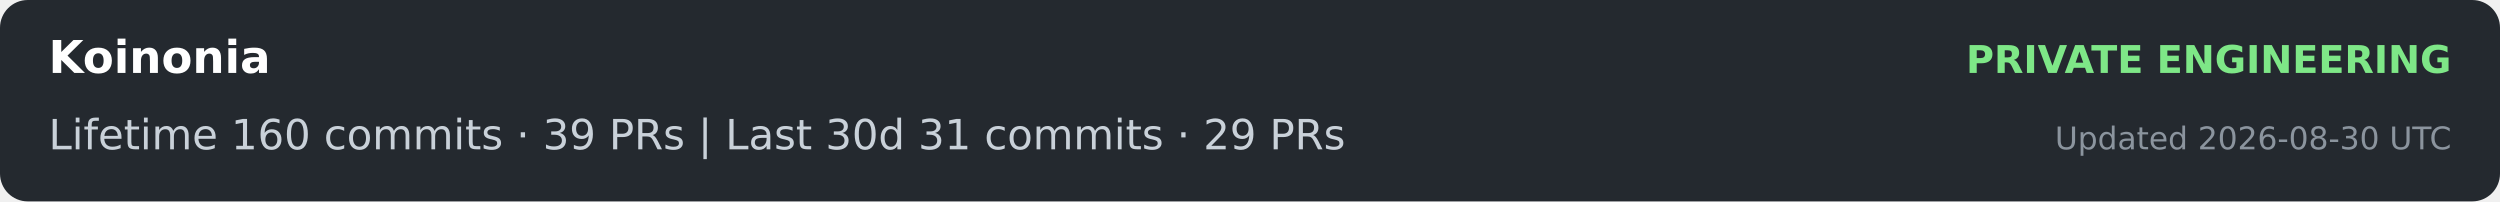
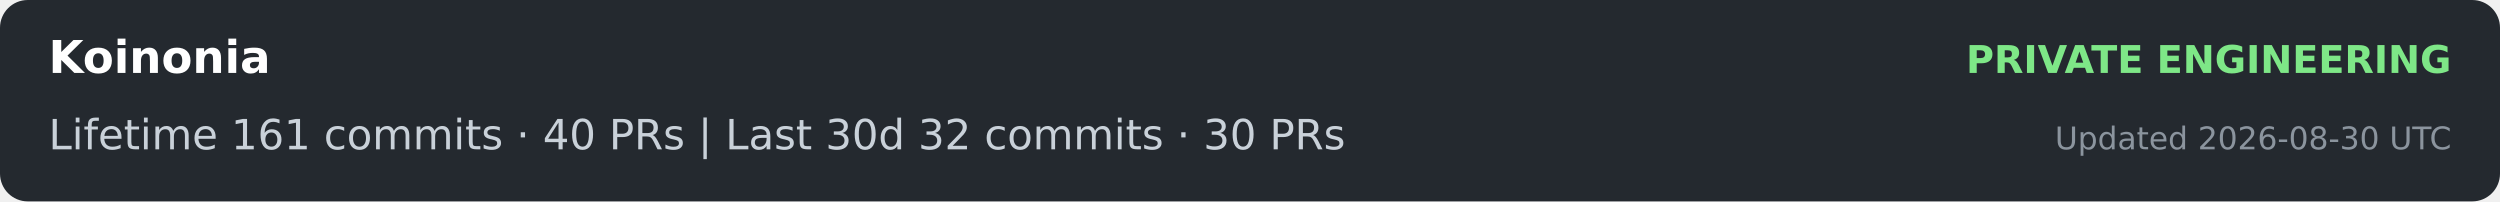
- <svg xmlns="http://www.w3.org/2000/svg" width="720" height="58" role="img" aria-label="Koinonia: lifetime 160 commits and 39 PRs; last 30 days 31 commits and 29 PRs">
+ <svg xmlns="http://www.w3.org/2000/svg" width="720" height="58" role="img" aria-label="Koinonia: lifetime 161 commits and 40 PRs; last 30 days 32 commits and 30 PRs">
  <rect width="720" height="58" rx="8" fill="#24292f" />
  <text x="14" y="21" fill="#ffffff" font-family="Verdana,DejaVu Sans,sans-serif" font-size="13" font-weight="700">Koinonia</text>
  <text x="706" y="21" text-anchor="end" fill="#7ee787" font-family="Verdana,DejaVu Sans,sans-serif" font-size="11" font-weight="700">PRIVATE ENGINEERING</text>
-   <text x="14" y="43" fill="#c9d1d9" font-family="Verdana,DejaVu Sans,sans-serif" font-size="12">Lifetime  160 commits · 39 PRs     |     Last 30d  31 commits · 29 PRs</text>
+   <text x="14" y="43" fill="#c9d1d9" font-family="Verdana,DejaVu Sans,sans-serif" font-size="12">Lifetime  161 commits · 40 PRs     |     Last 30d  32 commits · 30 PRs</text>
  <text x="706" y="43" text-anchor="end" fill="#8b949e" font-family="Verdana,DejaVu Sans,sans-serif" font-size="9">Updated 2026-08-30 UTC</text>
</svg>
